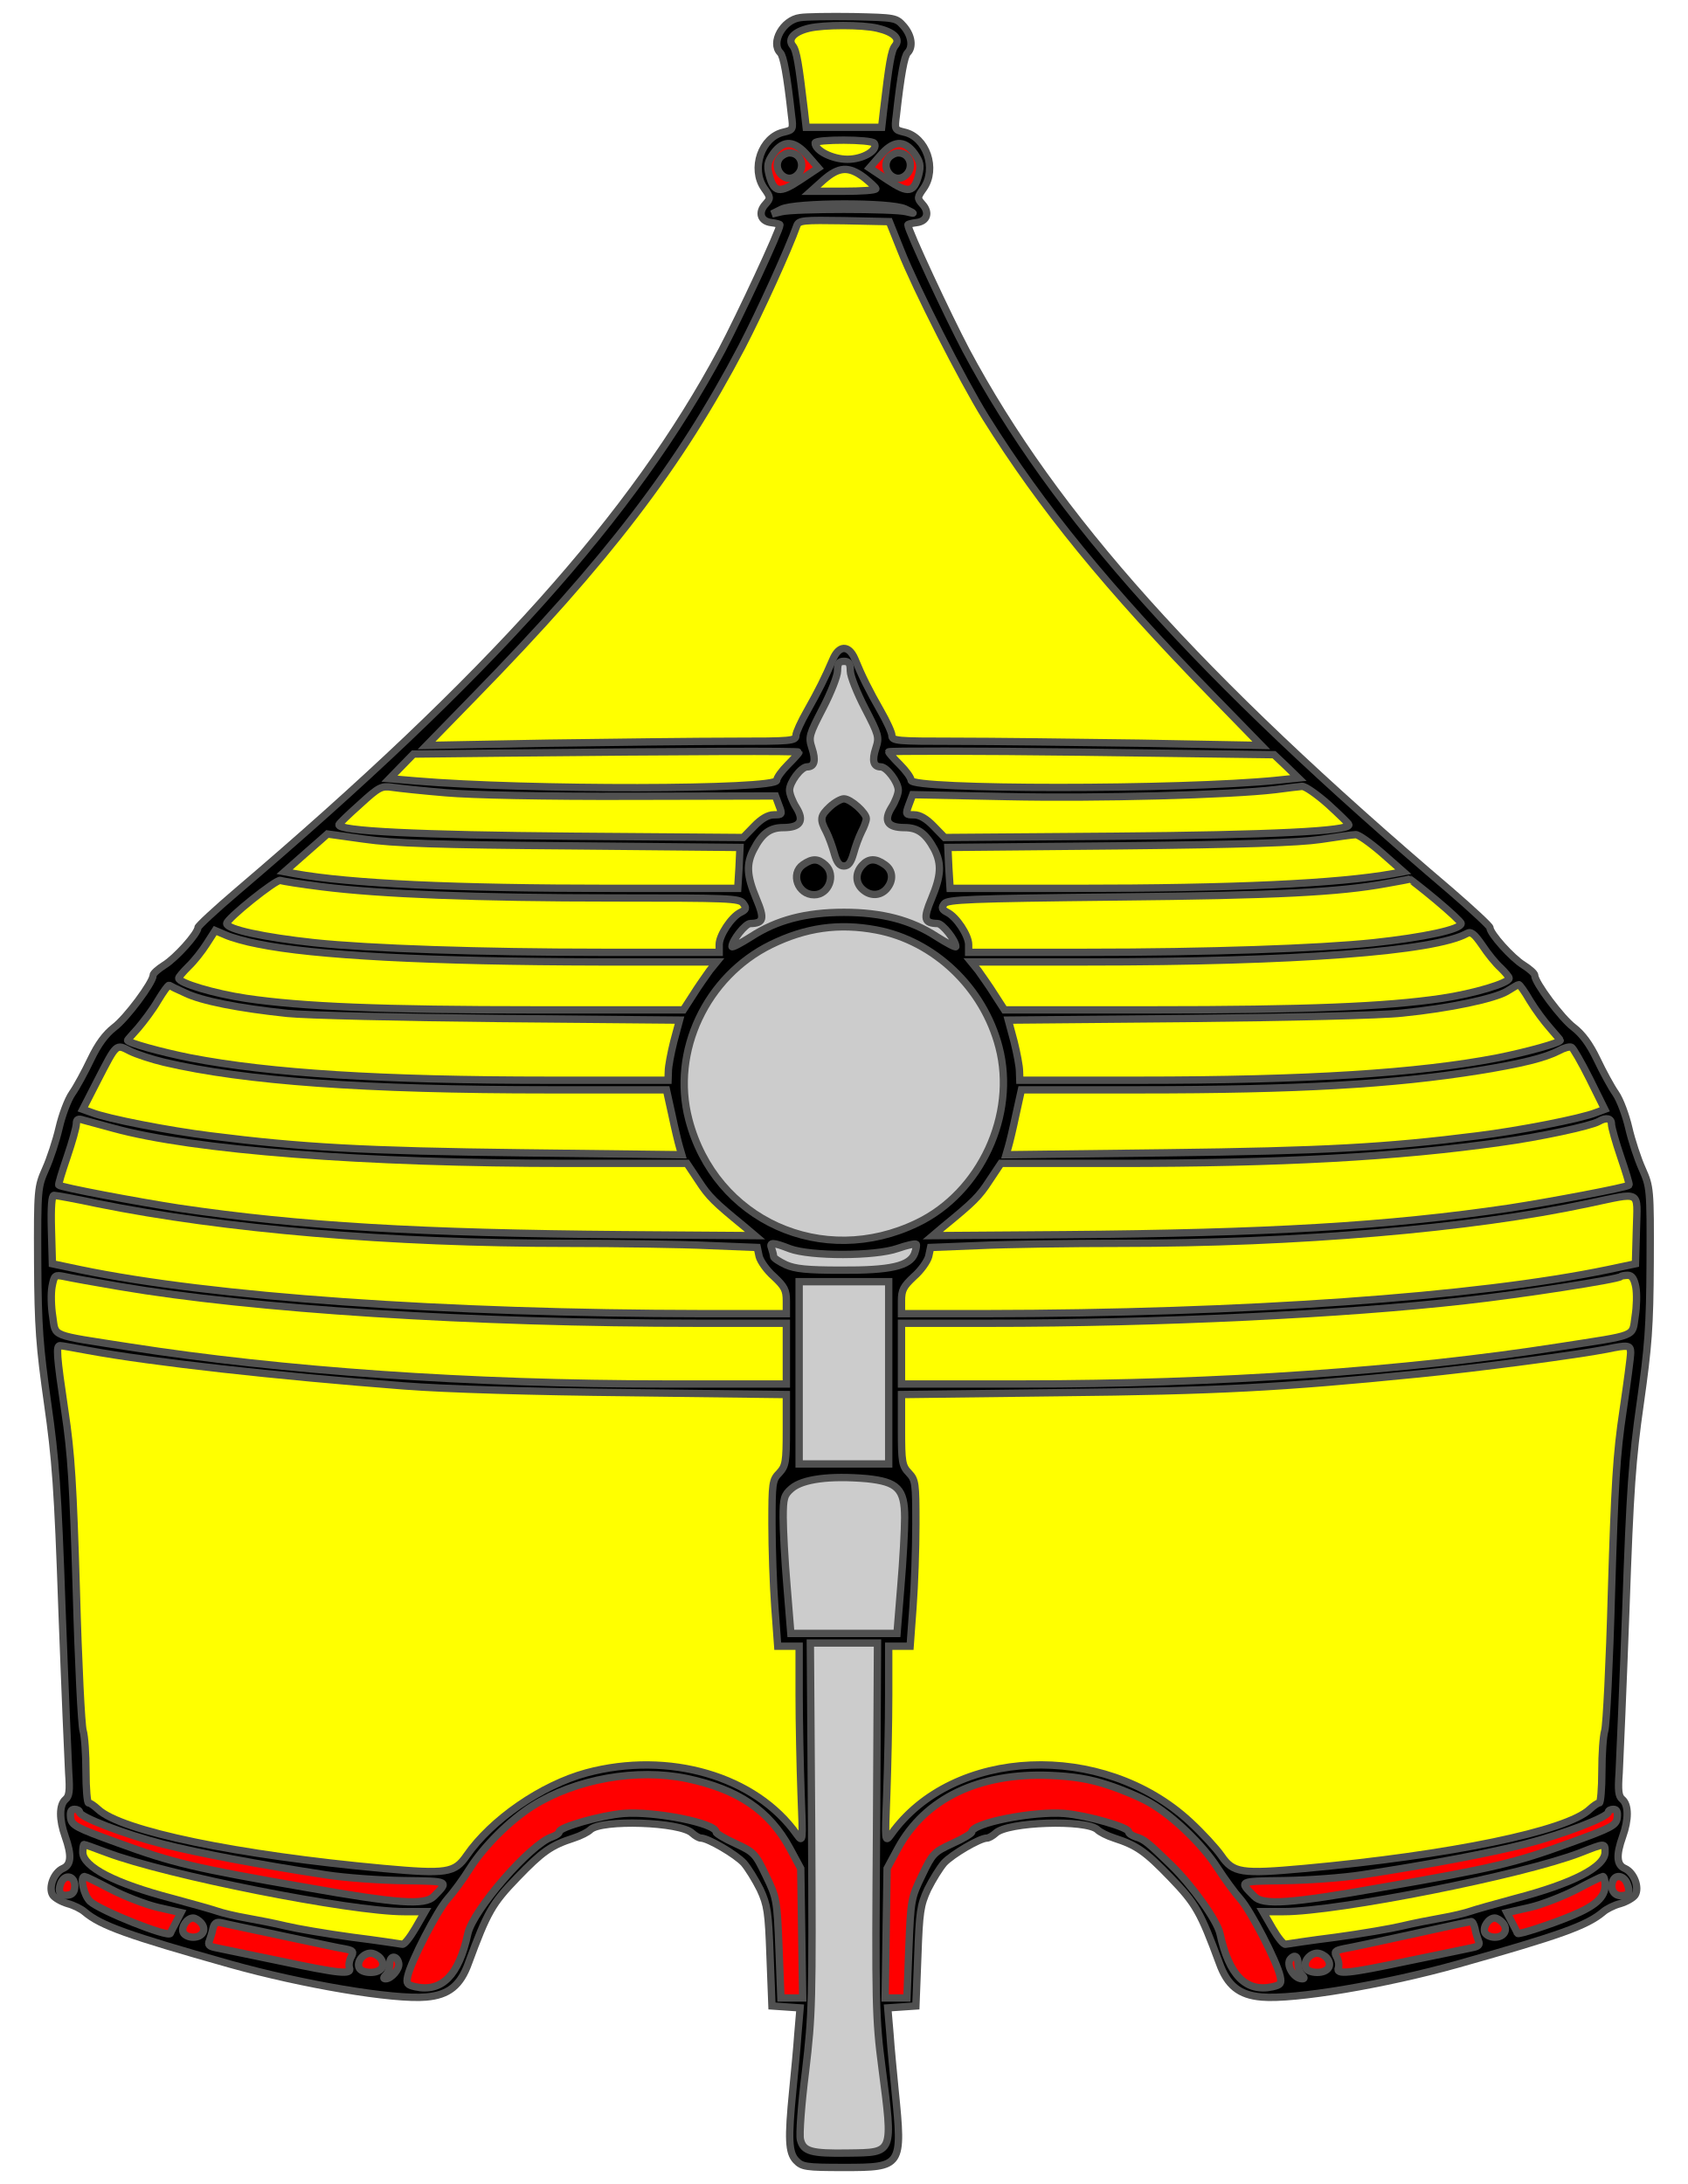
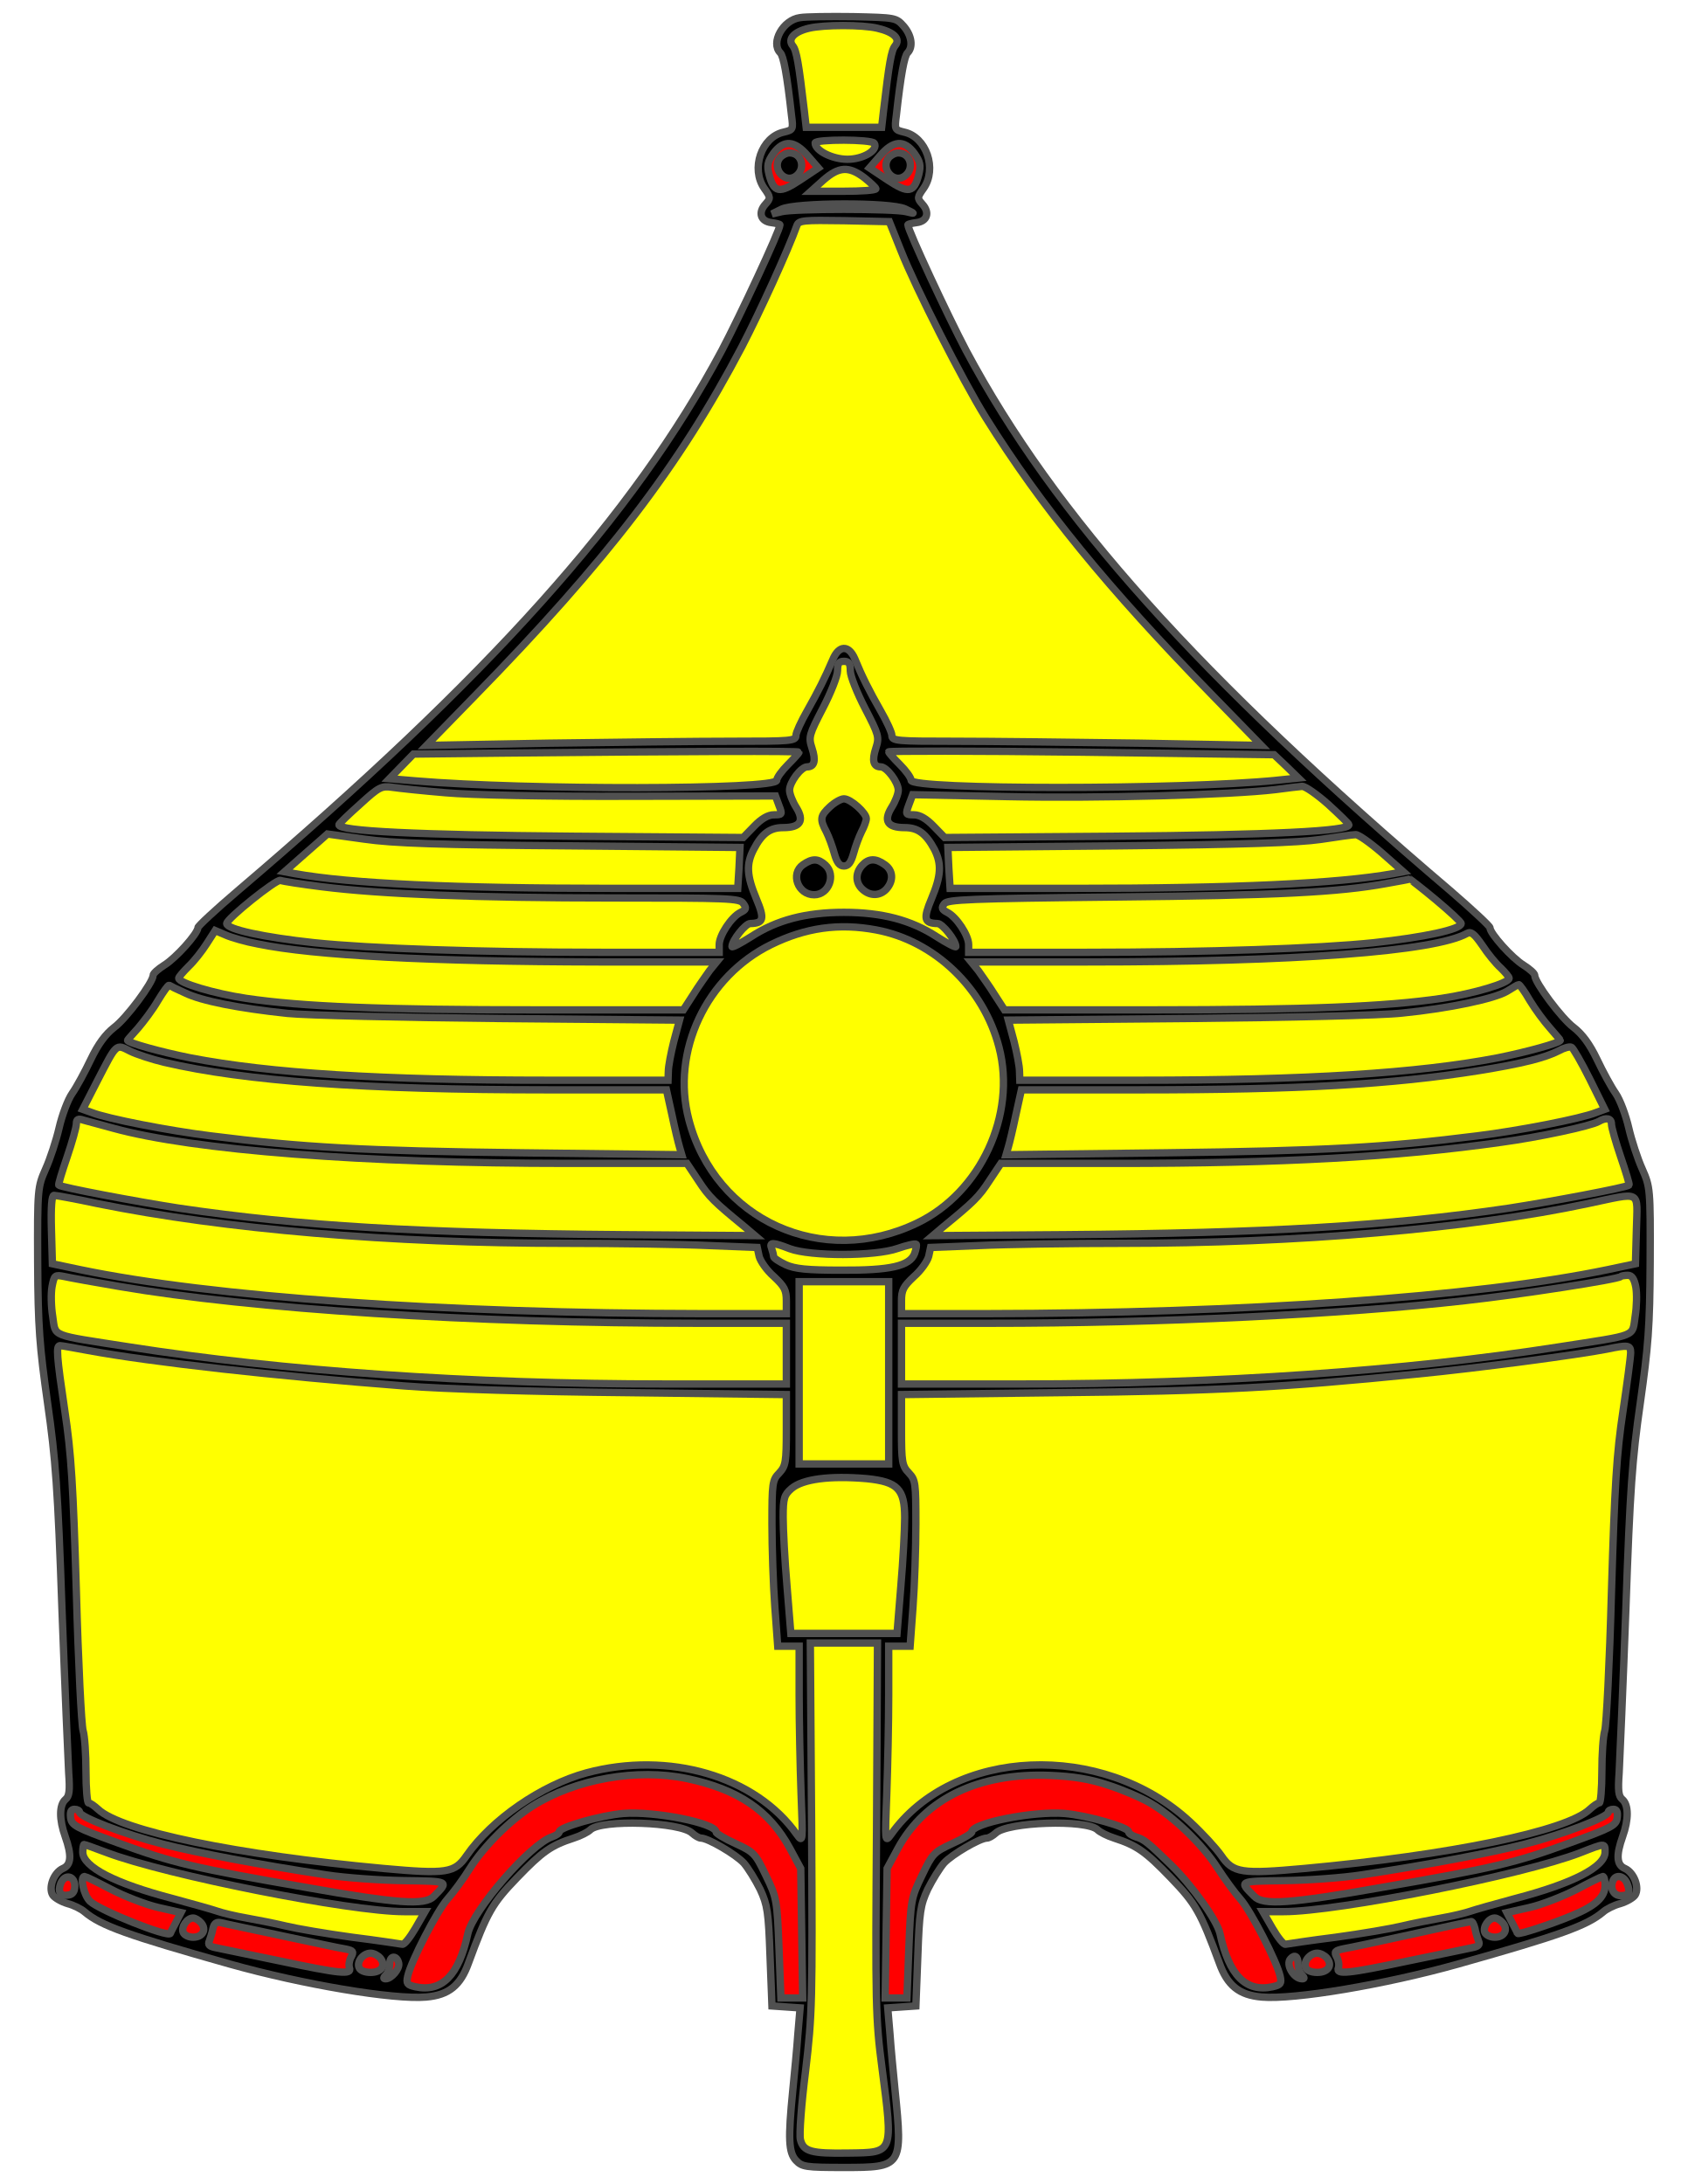
<svg xmlns="http://www.w3.org/2000/svg" version="1.1" viewBox="67.5 60.75 229.5 297" width="229.5" height="297" preserveAspectRatio="xMidYMid meet" zoomAndPan="magnify" contentScriptType="application/ecmascript" contentStyleType="text/css" id="svg4685">
  <defs id="defs4402" />
  <g stroke="#505050" fill="#ffff00" stroke-opacity="1" stroke-dasharray="none" fill-opacity="1" id="g4683">
    <g id="g4673">
      <g id="g4671">
        <g id="g4413">
          <g id="outline-0">
            <path d="M 176.292 63.147 C 173.944 63.451 172.248 66.582 173.596 67.93 C 174.031 68.365 174.51 70.887 175.118 76.41 C 175.379 78.367 175.336 78.41 174.075 78.715 C 171.031 79.367 169.552 83.715 171.422 86.368 C 172.292 87.586 172.292 87.716 171.596 88.499 C 170.552 89.629 170.9 90.847 172.379 91.021 C 173.031 91.108 173.553 91.238 173.553 91.325 C 173.553 92.065 168.117 103.719 165.639 108.415 C 153.637 130.897 134.112 152.683 99.758 181.949 C 96.801 184.471 94.409 186.689 94.409 186.907 C 94.409 187.689 91.409 191.038 89.843 191.994 C 89.017 192.516 88.321 193.125 88.321 193.386 C 88.321 194.343 84.668 199.256 83.016 200.474 C 81.842 201.387 80.842 202.735 79.842 204.823 C 79.059 206.475 77.928 208.562 77.319 209.432 C 76.711 210.302 75.928 212.433 75.537 214.129 C 75.145 215.824 74.319 218.347 73.71 219.695 C 72.623 222.173 72.579 222.347 72.623 232.436 C 72.666 241.263 72.884 243.873 73.971 251.57 C 75.058 259.18 75.363 263.267 75.928 279.618 C 76.319 290.141 76.754 300.143 76.841 301.839 C 77.015 304.274 76.928 305.013 76.406 305.448 C 75.537 306.187 75.537 308.188 76.363 310.492 C 77.276 313.058 77.189 314.363 76.058 314.841 C 74.797 315.406 74.058 317.45 74.667 318.45 C 74.928 318.842 75.841 319.364 76.711 319.624 C 77.537 319.842 78.58 320.364 79.015 320.755 C 81.233 322.625 84.886 323.93 98.758 327.843 C 108.672 330.626 121.022 332.714 125.458 332.322 C 128.502 332.061 130.111 330.757 131.198 327.713 C 133.764 320.755 134.416 319.624 137.808 316.102 C 141.243 312.536 142.417 311.71 145.505 310.71 C 146.461 310.406 147.462 309.884 147.766 309.579 C 149.244 308.144 160.072 308.492 161.638 310.058 C 162.029 310.406 162.551 310.71 162.812 310.71 C 163.769 310.71 167.552 312.928 168.639 314.102 C 169.204 314.754 170.204 316.363 170.857 317.668 C 171.857 319.842 171.987 320.712 172.205 326.8 L 172.466 333.54 L 174.379 333.67 L 176.292 333.801 L 175.988 337.367 C 175.858 339.323 175.51 342.802 175.292 345.063 C 174.64 351.63 174.727 353.456 175.727 354.543 C 176.553 355.413 177.032 355.5 182.25 355.5 C 190.164 355.5 190.251 355.413 189.208 345.063 C 188.99 342.802 188.642 339.323 188.512 337.367 L 188.208 333.801 L 190.121 333.67 L 192.034 333.54 L 192.295 326.8 C 192.513 320.712 192.643 319.842 193.643 317.668 C 194.296 316.363 195.296 314.754 195.861 314.102 C 196.948 312.928 200.731 310.71 201.688 310.71 C 201.949 310.71 202.471 310.406 202.862 310.058 C 204.428 308.492 215.256 308.144 216.734 309.579 C 217.038 309.884 218.039 310.406 218.995 310.71 C 222.083 311.71 223.257 312.536 226.692 316.102 C 230.084 319.624 230.736 320.755 233.302 327.713 C 234.389 330.757 235.998 332.061 239.042 332.322 C 243.478 332.714 255.828 330.626 265.742 327.843 C 279.614 323.93 283.267 322.625 285.485 320.755 C 285.92 320.364 286.963 319.842 287.789 319.624 C 288.659 319.364 289.572 318.842 289.833 318.45 C 290.442 317.45 289.703 315.406 288.442 314.841 C 287.311 314.363 287.224 313.058 288.137 310.492 C 288.964 308.188 288.964 306.187 288.094 305.448 C 287.572 305.013 287.485 304.274 287.659 301.839 C 287.746 300.143 288.181 290.141 288.572 279.618 C 289.137 263.267 289.442 259.18 290.529 251.57 C 291.616 243.873 291.834 241.263 291.877 232.436 C 291.921 222.347 291.877 222.173 290.79 219.695 C 290.181 218.347 289.355 215.824 288.964 214.129 C 288.572 212.433 287.789 210.302 287.181 209.432 C 286.572 208.562 285.441 206.475 284.658 204.823 C 283.658 202.735 282.658 201.387 281.484 200.474 C 279.832 199.256 276.179 194.343 276.179 193.386 C 276.179 193.125 275.483 192.516 274.657 191.994 C 273.091 191.038 270.091 187.689 270.091 186.907 C 270.091 186.689 267.699 184.471 264.786 181.949 C 230.388 152.683 210.863 130.897 198.861 108.415 C 196.383 103.719 190.947 92.065 190.947 91.325 C 190.947 91.238 191.469 91.108 192.121 91.021 C 193.6 90.847 193.948 89.629 192.904 88.499 C 192.208 87.716 192.208 87.586 193.078 86.368 C 194.948 83.715 193.469 79.367 190.425 78.715 C 189.164 78.41 189.121 78.367 189.382 76.41 C 189.99 70.887 190.469 68.365 190.904 67.93 C 191.686 67.147 191.469 65.582 190.382 64.321 C 189.338 63.147 189.251 63.147 183.511 63.016 C 180.293 62.973 177.032 63.016 176.292 63.147 Z" fill="black" id="path4410" />
          </g>
        </g>
        <g id="g4417">
          <path d="M 186.773 64.582 C 189.034 65.104 189.99 66.017 189.208 66.973 C 188.686 67.582 188.381 69.452 187.642 75.758 L 187.381 78.062 L 182.25 78.062 L 177.119 78.062 L 176.858 75.758 C 176.119 69.452 175.814 67.582 175.292 66.973 C 174.553 66.06 175.466 65.06 177.51 64.582 C 179.554 64.103 184.729 64.103 186.773 64.582 Z" id="path4415" />
        </g>
        <g id="g4421">
          <path d="M 186.381 80.237 C 186.946 81.15 184.903 82.411 182.728 82.411 C 180.685 82.411 178.336 81.237 178.336 80.193 C 178.336 79.671 186.033 79.671 186.381 80.237 Z" id="path4419" />
        </g>
        <g id="g4426">
          <g id="garnished-0">
            <path d="M 177.336 81.933 L 178.771 83.585 L 176.292 85.237 C 173.466 87.107 172.727 86.977 172.074 84.498 C 171.77 83.237 171.857 82.759 172.683 81.585 C 174.075 79.715 175.553 79.845 177.336 81.933 Z" fill="#ff0000" id="path4423" />
          </g>
        </g>
        <g id="g4431">
          <g id="garnished-1">
            <path d="M 191.817 81.585 C 192.643 82.759 192.73 83.237 192.426 84.498 C 191.773 86.977 191.034 87.107 188.208 85.237 L 185.729 83.585 L 187.164 81.933 C 188.947 79.845 190.425 79.715 191.817 81.585 Z" fill="#ff0000" id="path4428" />
          </g>
        </g>
        <g id="g4435">
          <path d="M 184.99 84.89 C 185.859 85.585 186.555 86.238 186.599 86.412 C 186.599 86.629 184.598 86.759 182.163 86.759 L 177.771 86.759 L 179.467 85.237 C 181.554 83.411 182.902 83.324 184.99 84.89 Z" id="path4433" />
        </g>
        <g id="g4440">
          <g id="garnished-2">
            <path d="M 190.556 89.151 C 191.991 89.847 191.991 89.847 190.73 89.542 C 189.034 89.108 175.466 89.108 173.77 89.542 L 172.466 89.847 L 173.77 89.195 C 175.684 88.281 188.555 88.238 190.556 89.151 Z" fill="#ff0000" id="path4437" />
          </g>
        </g>
        <g id="g4444">
          <path d="M 189.99 94.804 C 192.034 99.979 198.383 112.459 201.514 117.504 C 209.124 129.68 218.082 140.681 232.476 155.423 L 238.999 162.12 L 222.518 161.815 C 213.429 161.685 202.123 161.555 197.383 161.555 C 189.469 161.555 188.773 161.511 188.773 160.772 C 188.773 160.38 188.077 158.858 187.251 157.423 C 185.685 154.684 184.685 152.683 183.728 150.335 C 182.902 148.422 181.554 148.465 180.728 150.466 C 179.684 152.901 178.815 154.64 177.249 157.423 C 176.423 158.858 175.727 160.38 175.727 160.772 C 175.727 161.511 175.031 161.555 167.117 161.555 C 162.377 161.555 151.071 161.685 141.982 161.815 L 125.501 162.12 L 132.024 155.423 C 150.071 136.942 159.898 124.07 168.378 107.893 C 170.813 103.197 174.684 94.717 175.858 91.412 C 176.119 90.717 176.727 90.673 182.293 90.76 L 188.425 90.891 L 189.99 94.804 Z" id="path4442" />
        </g>
        <g id="g4448">
-           <path d="M 183.12 151.988 C 183.12 152.683 184.033 154.988 185.12 157.076 C 186.99 160.685 187.077 160.989 186.599 162.468 C 186.033 164.164 186.251 165.033 187.251 165.033 C 188.077 165.033 189.643 167.121 189.643 168.208 C 189.643 168.686 189.251 169.73 188.729 170.556 C 187.599 172.382 188.164 173.296 190.512 173.296 C 192.295 173.296 193.382 174.078 194.556 176.253 C 195.557 178.253 195.47 179.818 194.165 182.949 C 192.991 185.732 193.165 186.298 194.991 186.341 C 195.644 186.341 197.47 188.646 197.47 189.472 C 197.47 189.646 196.296 189.037 194.861 188.124 C 191.382 185.863 187.425 184.819 182.25 184.819 C 177.075 184.819 173.118 185.863 169.639 188.124 C 168.204 189.037 167.03 189.646 167.03 189.472 C 167.03 188.646 168.856 186.341 169.509 186.341 C 171.335 186.298 171.509 185.732 170.335 182.949 C 169.03 179.818 168.943 178.253 169.987 176.253 C 171.118 174.078 172.205 173.296 173.988 173.296 C 176.336 173.296 176.901 172.382 175.771 170.556 C 175.249 169.73 174.857 168.686 174.857 168.208 C 174.857 167.121 176.423 165.033 177.249 165.033 C 178.249 165.033 178.467 164.164 177.901 162.468 C 177.423 160.989 177.51 160.685 179.38 157.076 C 180.467 154.988 181.38 152.683 181.38 151.988 C 181.38 150.988 181.554 150.683 182.25 150.683 C 182.946 150.683 183.12 150.988 183.12 151.988 Z" fill="#ccc" id="path4446" />
+           <path d="M 183.12 151.988 C 183.12 152.683 184.033 154.988 185.12 157.076 C 186.99 160.685 187.077 160.989 186.599 162.468 C 186.033 164.164 186.251 165.033 187.251 165.033 C 188.077 165.033 189.643 167.121 189.643 168.208 C 189.643 168.686 189.251 169.73 188.729 170.556 C 187.599 172.382 188.164 173.296 190.512 173.296 C 192.295 173.296 193.382 174.078 194.556 176.253 C 195.557 178.253 195.47 179.818 194.165 182.949 C 192.991 185.732 193.165 186.298 194.991 186.341 C 195.644 186.341 197.47 188.646 197.47 189.472 C 197.47 189.646 196.296 189.037 194.861 188.124 C 191.382 185.863 187.425 184.819 182.25 184.819 C 177.075 184.819 173.118 185.863 169.639 188.124 C 168.204 189.037 167.03 189.646 167.03 189.472 C 167.03 188.646 168.856 186.341 169.509 186.341 C 171.335 186.298 171.509 185.732 170.335 182.949 C 169.03 179.818 168.943 178.253 169.987 176.253 C 171.118 174.078 172.205 173.296 173.988 173.296 C 176.336 173.296 176.901 172.382 175.771 170.556 C 175.249 169.73 174.857 168.686 174.857 168.208 C 174.857 167.121 176.423 165.033 177.249 165.033 C 178.249 165.033 178.467 164.164 177.901 162.468 C 177.423 160.989 177.51 160.685 179.38 157.076 C 180.467 154.988 181.38 152.683 181.38 151.988 C 181.38 150.988 181.554 150.683 182.25 150.683 C 182.946 150.683 183.12 150.988 183.12 151.988 Z" id="path4446" />
        </g>
        <g id="g4452">
          <path d="M 176.162 163.033 C 176.162 163.12 175.466 163.903 174.64 164.729 C 173.814 165.555 173.118 166.512 173.118 166.86 C 173.118 168.164 139.025 168.208 124.066 166.947 L 120.457 166.642 L 122.066 164.99 L 123.718 163.294 L 135.677 163.163 C 161.377 162.903 176.162 162.859 176.162 163.033 Z" id="path4450" />
        </g>
        <g id="g4456">
          <path d="M 242.391 164.946 L 244.043 166.555 L 241.086 166.86 C 228.171 168.164 191.382 168.164 191.382 166.86 C 191.382 166.512 190.686 165.555 189.86 164.729 C 189.034 163.903 188.338 163.12 188.338 162.99 C 188.338 162.859 200.123 162.859 214.56 163.033 L 240.738 163.381 L 242.391 164.946 Z" id="path4454" />
        </g>
        <g id="g4460">
          <path d="M 128.111 168.556 C 131.502 168.86 141.678 169.078 153.376 169.034 L 172.944 168.991 L 173.422 170.295 C 173.901 171.513 173.857 171.556 172.727 171.556 C 171.944 171.556 171.031 172.078 170.031 173.122 L 168.552 174.644 L 145.505 174.47 C 124.197 174.296 113.456 173.774 113.586 172.904 C 113.586 172.774 114.891 171.513 116.456 170.121 C 119.022 167.773 119.37 167.599 120.848 167.816 C 121.718 167.947 125.023 168.295 128.111 168.556 Z" id="path4458" />
        </g>
        <g id="g4464">
          <path d="M 248.087 170.121 C 249.609 171.513 250.914 172.774 250.914 172.904 C 251.044 173.774 240.303 174.296 218.995 174.47 L 195.948 174.644 L 194.469 173.122 C 193.469 172.078 192.556 171.556 191.773 171.556 C 190.643 171.556 190.599 171.513 191.078 170.208 L 191.599 168.817 L 204.471 169.078 C 216.691 169.338 234.824 168.86 240.955 168.121 C 242.521 167.903 244.13 167.729 244.565 167.686 C 245 167.686 246.565 168.773 248.087 170.121 Z" id="path4462" />
        </g>
        <g id="g4468">
          <path d="M 117.022 174.861 C 120.935 175.426 127.023 175.644 145.07 175.774 L 168.117 175.992 L 167.987 178.775 L 167.813 181.558 L 150.81 181.558 C 129.198 181.558 115.108 180.906 107.585 179.558 L 106.194 179.297 L 109.107 176.731 C 110.716 175.339 112.021 174.165 112.021 174.165 C 112.021 174.165 114.282 174.47 117.022 174.861 Z" id="path4466" />
        </g>
        <g id="g4472">
          <path d="M 255.393 176.731 L 258.306 179.297 L 256.915 179.558 C 249.392 180.906 235.302 181.558 213.69 181.558 L 196.687 181.558 L 196.513 178.775 L 196.383 175.992 L 219.648 175.774 C 236.607 175.6 244.043 175.339 247.043 174.905 C 249.305 174.557 251.479 174.252 251.827 174.252 C 252.175 174.209 253.784 175.339 255.393 176.731 Z" id="path4470" />
        </g>
        <g id="g4476">
          <path d="M 111.282 181.34 C 119.196 182.341 132.198 182.862 150.897 182.862 C 166.552 182.862 168.074 182.906 168.552 183.602 C 169.03 184.254 168.987 184.428 168.204 184.819 C 166.943 185.428 165.291 187.95 165.291 189.211 L 165.291 190.255 L 149.331 190.255 C 132.763 190.255 117.717 189.733 110.238 188.95 C 103.367 188.211 98.323 187.124 98.323 186.341 C 98.323 185.689 105.063 180.297 105.628 180.471 C 105.976 180.601 108.499 180.993 111.282 181.34 Z" id="path4474" />
        </g>
        <g id="g4480">
          <path d="M 262.742 183.123 C 264.612 184.689 266.177 186.124 266.177 186.341 C 266.177 187.124 261.133 188.211 254.262 188.95 C 246.783 189.733 231.737 190.255 215.212 190.255 L 199.209 190.255 L 199.209 189.211 C 199.209 187.95 197.557 185.428 196.296 184.819 C 195.557 184.428 195.47 184.21 195.904 183.645 C 196.339 183.08 199.122 182.949 219.213 182.732 C 241.26 182.515 249.522 182.08 255.958 180.906 C 257.654 180.601 259.089 180.34 259.176 180.297 C 259.219 180.297 260.872 181.558 262.742 183.123 Z" id="path4478" />
        </g>
        <g id="g4484">
-           <path d="M 186.642 187.211 C 194.556 188.69 201.253 195.082 203.34 203.17 C 205.732 212.346 200.818 222.913 192.252 227.044 C 179.336 233.306 164.725 226.696 161.16 212.998 C 158.724 203.736 163.551 193.516 172.335 189.211 C 177.032 186.907 181.554 186.254 186.642 187.211 Z" fill="#ccc" id="path4482" />
+           <path d="M 186.642 187.211 C 194.556 188.69 201.253 195.082 203.34 203.17 C 205.732 212.346 200.818 222.913 192.252 227.044 C 179.336 233.306 164.725 226.696 161.16 212.998 C 158.724 203.736 163.551 193.516 172.335 189.211 C 177.032 186.907 181.554 186.254 186.642 187.211 Z" id="path4482" />
        </g>
        <g id="g4488">
          <path d="M 102.585 189.124 C 110.194 190.69 126.023 191.516 148.897 191.56 L 164.943 191.56 L 163.986 192.734 C 163.508 193.429 162.464 194.864 161.768 195.995 L 160.42 198.082 L 140.373 198.082 C 119.413 198.082 108.629 197.648 100.976 196.517 C 96.627 195.865 91.8 194.43 91.8 193.777 C 91.8 193.603 92.409 192.908 93.148 192.168 C 93.887 191.473 94.975 190.081 95.583 189.124 L 96.757 187.298 L 98.192 187.907 C 98.975 188.255 100.932 188.82 102.585 189.124 Z" id="path4486" />
        </g>
        <g id="g4492">
          <path d="M 271.569 192.386 C 272.178 192.995 272.7 193.603 272.7 193.777 C 272.7 194.43 267.916 195.865 263.524 196.517 C 255.871 197.648 245.087 198.082 224.127 198.082 L 204.08 198.082 L 202.732 195.995 C 202.036 194.864 200.992 193.429 200.514 192.734 L 199.557 191.56 L 215.386 191.56 C 243.782 191.56 262.568 190.125 266.96 187.689 C 267.525 187.385 267.96 187.733 269.047 189.298 C 269.786 190.429 270.917 191.82 271.569 192.386 Z" id="path4490" />
        </g>
        <g id="g4496">
          <path d="M 92.67 195.778 C 94.888 196.865 99.975 197.865 106.585 198.561 C 109.107 198.822 122.11 199.126 135.503 199.256 L 159.898 199.474 L 159.116 202.387 C 158.724 203.953 158.376 205.779 158.376 206.432 L 158.333 207.649 L 142.156 207.649 C 119.326 207.649 104.193 206.692 93.366 204.605 C 89.452 203.822 84.842 202.561 84.842 202.214 C 84.842 202.17 85.495 201.431 86.277 200.561 C 87.017 199.691 88.278 198.039 88.974 196.821 C 89.713 195.604 90.365 194.69 90.496 194.734 C 90.626 194.821 91.583 195.299 92.67 195.778 Z" id="path4494" />
        </g>
        <g id="g4500">
          <path d="M 275.526 196.821 C 276.266 198.039 277.483 199.691 278.266 200.561 C 279.005 201.431 279.658 202.17 279.658 202.214 C 279.658 202.561 275.048 203.822 271.134 204.605 C 260.307 206.692 245.174 207.649 222.387 207.649 L 206.167 207.649 L 206.124 206.432 C 206.124 205.779 205.776 203.953 205.384 202.387 L 204.602 199.474 L 228.997 199.256 C 242.608 199.126 255.48 198.822 258.132 198.517 C 264.655 197.865 270.7 196.56 272.396 195.56 C 273.178 195.082 273.874 194.647 274.004 194.647 C 274.135 194.647 274.831 195.604 275.526 196.821 Z" id="path4498" />
        </g>
        <g id="g4504">
          <path d="M 89.843 205.214 C 100.802 207.78 117.109 208.954 142.026 208.954 L 158.116 208.954 L 158.855 212.302 C 159.246 214.172 159.725 216.172 159.898 216.738 L 160.203 217.781 L 138.504 217.52 C 117.065 217.26 108.499 216.781 96.149 215.216 C 90.496 214.52 82.016 212.867 79.972 212.041 L 78.754 211.606 L 80.711 207.78 C 83.407 202.561 83.233 202.692 85.19 203.692 C 86.06 204.127 88.191 204.823 89.843 205.214 Z" id="path4502" />
        </g>
        <g id="g4508">
          <path d="M 283.658 207.475 L 285.702 211.606 L 284.528 212.041 C 282.484 212.867 274.004 214.52 268.351 215.216 C 256.001 216.781 247.435 217.26 225.996 217.52 L 204.297 217.781 L 204.602 216.738 C 204.775 216.172 205.254 214.172 205.645 212.302 L 206.384 208.954 L 222.474 208.954 C 244.086 208.954 256.871 208.214 268.569 206.345 C 274.483 205.388 277.57 204.605 279.44 203.649 C 280.136 203.257 280.919 203.04 281.18 203.17 C 281.397 203.257 282.528 205.214 283.658 207.475 Z" id="path4506" />
        </g>
        <g id="g4512">
          <path d="M 82.886 214.172 C 93.757 217.173 116.935 218.955 144.722 218.955 L 160.899 218.955 L 162.464 221.304 C 163.899 223.521 164.638 224.217 168.726 227.566 L 170.161 228.783 L 152.202 228.653 C 124.632 228.435 108.281 227.479 91.8 225.043 C 86.147 224.174 75.797 222.217 75.493 221.912 C 75.406 221.825 75.928 220.13 76.624 218.086 C 77.319 216.042 77.885 214.042 77.885 213.563 C 77.885 212.954 78.102 212.824 78.885 213.085 C 79.407 213.215 81.233 213.737 82.886 214.172 Z" id="path4510" />
        </g>
        <g id="g4516">
          <path d="M 286.615 213.607 C 286.615 214.042 287.181 216.042 287.876 218.086 C 288.572 220.13 289.094 221.825 289.007 221.912 C 288.703 222.217 278.353 224.174 272.7 225.043 C 256.219 227.479 239.868 228.435 212.298 228.653 L 194.339 228.783 L 195.774 227.566 C 199.862 224.217 200.601 223.521 202.036 221.304 L 203.601 218.955 L 219.604 218.955 C 241.608 218.955 257.567 218.086 271.613 216.085 C 276.788 215.39 283.832 213.868 284.876 213.259 C 285.92 212.65 286.615 212.824 286.615 213.607 Z" id="path4514" />
        </g>
        <g id="g4520">
          <path d="M 80.798 224.435 C 98.019 227.913 120.588 229.827 144.461 229.827 C 151.549 229.827 160.29 229.957 163.899 230.131 L 170.465 230.392 L 170.726 231.61 C 170.9 232.262 171.77 233.523 172.727 234.349 C 174.162 235.697 174.423 236.176 174.423 237.654 L 174.423 239.394 L 163.029 239.394 C 127.937 239.35 96.236 237.132 78.32 233.393 L 74.623 232.61 L 74.493 227.957 C 74.406 224.869 74.536 223.304 74.841 223.304 C 75.102 223.304 77.754 223.782 80.798 224.435 Z" id="path4518" />
        </g>
        <g id="g4524">
          <path d="M 290.007 227.957 L 289.877 232.61 L 286.18 233.393 C 268.264 237.132 236.563 239.35 201.514 239.394 L 190.077 239.394 L 190.077 237.654 C 190.077 236.176 190.338 235.697 191.773 234.349 C 192.73 233.523 193.6 232.262 193.774 231.61 L 194.035 230.392 L 200.601 230.131 C 204.21 229.957 212.951 229.827 220.039 229.827 C 243.782 229.827 267.525 227.826 283.354 224.435 C 290.833 222.869 290.138 222.478 290.007 227.957 Z" id="path4522" />
        </g>
        <g id="g4528">
-           <path d="M 174.901 230.566 C 177.727 231.61 186.468 231.61 189.556 230.523 C 190.817 230.088 191.947 229.827 192.078 229.957 C 192.165 230.044 192.078 230.61 191.86 231.218 C 191.208 232.914 188.599 233.523 181.815 233.48 C 177.249 233.48 175.597 233.306 174.336 232.74 C 173.422 232.305 172.683 231.827 172.683 231.61 C 172.683 231.392 172.553 230.914 172.422 230.523 C 172.074 229.653 172.553 229.653 174.901 230.566 Z" fill="#ccc" id="path4526" />
+           <path d="M 174.901 230.566 C 177.727 231.61 186.468 231.61 189.556 230.523 C 190.817 230.088 191.947 229.827 192.078 229.957 C 192.165 230.044 192.078 230.61 191.86 231.218 C 191.208 232.914 188.599 233.523 181.815 233.48 C 177.249 233.48 175.597 233.306 174.336 232.74 C 173.422 232.305 172.683 231.827 172.683 231.61 C 172.683 231.392 172.553 230.914 172.422 230.523 C 172.074 229.653 172.553 229.653 174.901 230.566 Z" id="path4526" />
        </g>
        <g id="g4532">
          <path d="M 83.755 235.697 C 101.845 238.785 131.633 240.698 162.377 240.698 L 174.423 240.698 L 174.423 244.829 L 174.423 248.96 L 158.029 248.96 C 131.328 248.96 105.933 247.178 85.06 243.916 C 74.188 242.22 75.102 242.612 74.667 239.785 C 74.449 238.437 74.406 236.611 74.58 235.697 C 74.884 234.132 74.971 234.088 76.276 234.349 C 77.058 234.523 80.407 235.132 83.755 235.697 Z" id="path4530" />
        </g>
        <g id="g4536">
          <path d="M 289.92 235.741 C 290.094 236.654 290.051 238.437 289.833 239.785 C 289.398 242.612 290.312 242.22 279.44 243.916 C 258.567 247.178 233.172 248.96 206.515 248.96 L 190.077 248.96 L 190.077 244.829 L 190.077 240.698 L 202.166 240.698 C 225.083 240.698 250.348 239.481 266.786 237.611 C 274.265 236.785 287.485 234.741 287.876 234.349 C 287.963 234.262 288.398 234.175 288.833 234.175 C 289.398 234.175 289.703 234.654 289.92 235.741 Z" id="path4534" />
        </g>
        <g id="g4540">
-           <path d="M 188.338 247.438 L 188.338 259.832 L 182.25 259.832 L 176.162 259.832 L 176.162 247.438 L 176.162 235.045 L 182.25 235.045 L 188.338 235.045 L 188.338 247.438 Z" fill="#ccc" id="path4538" />
+           <path d="M 188.338 247.438 L 188.338 259.832 L 182.25 259.832 L 176.162 259.832 L 176.162 247.438 L 176.162 235.045 L 182.25 235.045 L 188.338 235.045 L 188.338 247.438 Z" id="path4538" />
        </g>
        <g id="g4544">
          <path d="M 79.45 244.394 C 88.147 246.003 104.976 247.873 122.457 249.221 C 128.067 249.656 139.852 250.004 153.028 250.135 L 174.423 250.395 L 174.423 255.179 C 174.423 259.571 174.336 260.093 173.466 261.049 C 172.509 262.006 172.466 262.441 172.466 268.007 C 172.466 271.269 172.64 276.356 172.857 279.27 L 173.249 284.619 L 174.684 284.619 L 176.162 284.619 L 176.162 291.272 C 176.162 294.968 176.292 300.969 176.423 304.665 C 176.684 311.275 176.684 311.362 175.858 310.232 C 170.248 302.274 158.42 298.838 147.244 301.839 C 141.156 303.491 134.329 308.188 130.937 313.102 C 129.328 315.45 128.241 315.624 119.631 314.841 C 99.758 313.015 83.973 309.753 80.842 306.796 C 80.32 306.318 79.755 305.926 79.537 305.926 C 79.363 305.926 79.189 304.013 79.189 301.621 C 79.189 299.273 79.015 296.795 78.798 296.099 C 78.58 295.403 78.146 286.923 77.885 277.226 C 77.45 262.702 77.189 258.397 76.319 252.657 C 75.189 245.003 75.102 243.742 75.667 243.742 C 75.884 243.742 77.58 244.047 79.45 244.394 Z" id="path4542" />
        </g>
        <g id="g4548">
          <path d="M 289.224 244.699 C 289.224 245.264 288.746 248.83 288.181 252.657 C 287.311 258.397 287.05 262.702 286.615 277.226 C 286.354 286.923 285.92 295.403 285.702 296.099 C 285.485 296.795 285.311 299.273 285.311 301.621 C 285.311 304.013 285.137 305.926 284.963 305.926 C 284.745 305.926 284.18 306.318 283.658 306.796 C 280.527 309.753 264.742 313.015 244.869 314.841 C 236.259 315.624 235.172 315.45 233.563 313.102 C 232.867 312.101 230.954 310.014 229.301 308.492 C 217.43 297.49 197.035 298.36 188.642 310.232 C 187.816 311.362 187.816 311.275 188.077 304.665 C 188.208 300.969 188.338 294.968 188.338 291.272 L 188.338 284.619 L 189.816 284.619 L 191.251 284.619 L 191.643 279.27 C 191.86 276.356 192.034 271.269 192.034 268.007 C 192.034 262.441 191.991 262.006 191.078 261.049 C 190.164 260.093 190.077 259.571 190.077 255.179 L 190.077 250.395 L 211.516 250.135 C 232.998 249.917 241.825 249.439 260.089 247.612 C 268.569 246.786 282.223 244.96 285.963 244.221 C 288.877 243.612 289.224 243.655 289.224 244.699 Z" id="path4546" />
        </g>
        <g id="g4552">
-           <path d="M 185.381 261.832 C 189.556 262.267 190.512 263.224 190.512 267.137 C 190.512 268.746 190.295 272.921 189.99 276.443 L 189.469 282.879 L 182.25 282.879 L 175.031 282.879 L 174.51 276.443 C 174.205 272.921 173.988 268.746 173.988 267.094 C 173.988 264.485 174.118 264.05 175.118 263.18 C 176.64 261.876 180.337 261.397 185.381 261.832 Z" fill="#ccc" id="path4550" />
+           <path d="M 185.381 261.832 C 189.556 262.267 190.512 263.224 190.512 267.137 C 190.512 268.746 190.295 272.921 189.99 276.443 L 189.469 282.879 L 182.25 282.879 L 175.031 282.879 L 174.51 276.443 C 174.205 272.921 173.988 268.746 173.988 267.094 C 173.988 264.485 174.118 264.05 175.118 263.18 C 176.64 261.876 180.337 261.397 185.381 261.832 Z" id="path4550" />
        </g>
        <g id="g4556">
-           <path d="M 186.686 309.492 C 186.512 333.192 186.555 335.323 187.425 341.933 C 188.947 353.717 189.034 353.456 182.859 353.543 C 177.814 353.63 176.727 353.326 176.336 351.717 C 176.162 351.064 176.466 346.89 177.032 342.411 C 177.945 334.67 177.988 333.192 177.858 309.231 L 177.684 284.184 L 182.25 284.184 L 186.816 284.184 L 186.686 309.492 Z" fill="#ccc" id="path4554" />
+           <path d="M 186.686 309.492 C 186.512 333.192 186.555 335.323 187.425 341.933 C 188.947 353.717 189.034 353.456 182.859 353.543 C 177.814 353.63 176.727 353.326 176.336 351.717 C 176.162 351.064 176.466 346.89 177.032 342.411 C 177.945 334.67 177.988 333.192 177.858 309.231 L 177.684 284.184 L 182.25 284.184 L 186.816 284.184 L 186.686 309.492 Z" id="path4554" />
        </g>
        <g id="g4561">
          <g id="garnished-3">
            <path d="M 160.942 302.622 C 167.9 304.1 172.118 306.97 174.901 312.101 L 176.379 314.841 L 176.51 323.625 L 176.64 332.453 L 175.162 332.453 L 173.683 332.453 L 173.422 325.712 C 173.162 319.103 173.118 318.842 171.64 315.798 C 170.204 312.797 170.031 312.623 167.508 311.449 C 166.03 310.797 164.856 310.058 164.856 309.884 C 164.856 308.666 156.463 307.014 152.245 307.361 C 149.201 307.622 143.548 309.231 143.548 309.84 C 143.548 310.058 143.113 310.362 142.591 310.536 C 139.678 311.449 131.807 320.494 131.111 323.712 C 129.893 329.365 127.589 331.713 123.979 330.931 C 122.849 330.67 122.718 330.496 122.936 329.496 C 123.371 327.495 126.936 320.581 128.371 318.972 C 129.111 318.146 130.502 316.276 131.415 314.798 C 133.329 311.797 136.808 308.318 139.895 306.361 C 145.766 302.665 154.115 301.187 160.942 302.622 Z" fill="#ff0000" id="path4558" />
          </g>
        </g>
        <g id="g4566">
          <g id="garnished-4">
            <path d="M 218.126 303.491 C 220.039 304.1 222.605 305.187 223.866 305.926 C 227.04 307.753 231.041 311.623 233.041 314.754 C 233.998 316.233 235.389 318.146 236.129 318.972 C 237.564 320.581 241.129 327.495 241.564 329.496 C 241.782 330.496 241.651 330.67 240.521 330.931 C 236.911 331.713 234.607 329.365 233.389 323.712 C 232.998 321.929 229.693 317.276 226.779 314.406 C 223.518 311.232 223.083 310.884 221.909 310.536 C 221.387 310.362 220.952 310.058 220.952 309.84 C 220.952 309.231 215.299 307.622 212.255 307.361 C 208.037 307.014 199.644 308.666 199.644 309.884 C 199.644 310.058 198.47 310.797 196.992 311.449 C 194.469 312.623 194.296 312.797 192.86 315.798 C 191.382 318.842 191.338 319.103 191.078 325.712 L 190.817 332.453 L 189.338 332.453 L 187.86 332.453 L 187.99 323.625 L 188.121 314.841 L 189.599 312.101 C 193.295 305.318 200.601 301.795 210.298 302.187 C 213.429 302.317 215.647 302.665 218.126 303.491 Z" fill="#ff0000" id="path4563" />
          </g>
        </g>
        <g id="g4571">
          <g id="garnished-5">
            <path d="M 78.32 307.188 C 78.32 307.84 84.408 310.188 89.669 311.536 C 94.496 312.754 102.454 314.276 111.847 315.711 C 114.369 316.102 119.109 316.45 122.37 316.493 C 128.676 316.58 128.545 316.537 126.502 318.624 C 125.284 319.885 121.588 319.624 109.064 317.407 C 94.018 314.798 91.017 314.102 83.538 311.362 C 77.754 309.275 77.232 308.97 77.102 307.927 C 77.015 307.144 77.145 306.796 77.624 306.796 C 78.015 306.796 78.32 306.97 78.32 307.188 Z" fill="#ff0000" id="path4568" />
          </g>
        </g>
        <g id="g4576">
          <g id="garnished-6">
            <path d="M 287.398 307.927 C 287.268 308.97 286.746 309.275 280.962 311.362 C 273.483 314.102 270.482 314.798 255.436 317.407 C 242.912 319.624 239.216 319.885 238.042 318.624 C 235.955 316.537 235.824 316.58 242.13 316.493 C 245.391 316.45 250.131 316.102 252.653 315.711 C 262.046 314.276 270.004 312.754 274.831 311.536 C 280.092 310.188 286.18 307.84 286.18 307.188 C 286.18 306.97 286.485 306.796 286.876 306.796 C 287.355 306.796 287.485 307.144 287.398 307.927 Z" fill="#ff0000" id="path4573" />
          </g>
        </g>
        <g id="g4580">
          <path d="M 81.972 312.667 C 90.148 315.754 115.108 320.712 122.457 320.712 L 125.284 320.712 L 123.979 322.973 C 123.24 324.234 122.457 325.234 122.196 325.147 C 121.936 325.104 118.848 324.625 115.369 324.19 C 111.847 323.712 107.803 323.016 106.368 322.668 C 104.933 322.321 102.498 321.842 101.019 321.581 C 99.497 321.32 97.714 320.885 97.105 320.668 C 96.497 320.451 93.713 319.668 90.974 318.929 C 83.146 316.885 78.754 314.624 78.754 312.623 C 78.754 312.058 78.841 311.58 78.928 311.58 C 79.015 311.58 80.363 312.058 81.972 312.667 Z" id="path4578" />
        </g>
        <g id="g4584">
          <path d="M 285.746 312.623 C 285.746 314.624 281.354 316.885 273.526 318.929 C 270.787 319.668 268.003 320.451 267.395 320.668 C 266.786 320.885 265.003 321.32 263.481 321.581 C 262.002 321.842 259.567 322.321 258.132 322.668 C 256.697 323.016 252.653 323.712 249.131 324.19 C 245.652 324.625 242.564 325.104 242.304 325.147 C 242.043 325.234 241.26 324.234 240.521 322.973 L 239.216 320.712 L 242.043 320.712 C 249.392 320.712 274.613 315.711 282.354 312.71 C 285.789 311.362 285.746 311.362 285.746 312.623 Z" id="path4582" />
        </g>
        <g id="g4589">
          <g id="garnished-7">
            <path d="M 77.667 317.233 C 77.667 317.928 77.406 318.363 76.841 318.45 C 75.71 318.668 75.319 318.059 75.754 316.885 C 76.276 315.537 77.667 315.798 77.667 317.233 Z" fill="#ff0000" id="path4586" />
          </g>
        </g>
        <g id="g4594">
          <g id="garnished-8">
            <path d="M 82.581 317.668 C 84.408 318.624 87.321 319.755 89.017 320.146 L 92.104 320.842 L 91.409 322.19 C 91.017 322.929 90.669 323.582 90.669 323.669 C 90.365 324.277 81.059 320.538 79.755 319.32 C 78.885 318.494 78.32 315.928 79.015 315.928 C 79.146 315.928 80.755 316.711 82.581 317.668 Z" fill="#ff0000" id="path4591" />
          </g>
        </g>
        <g id="g4599">
          <g id="garnished-9">
            <path d="M 285.746 317.146 C 285.746 318.755 284.441 319.929 281.18 321.277 C 278.353 322.451 273.961 323.886 273.831 323.669 C 273.831 323.582 273.483 322.929 273.091 322.19 L 272.396 320.842 L 275.483 320.146 C 277.179 319.755 280.049 318.624 281.832 317.711 C 283.615 316.754 285.224 315.972 285.441 315.928 C 285.615 315.928 285.746 316.493 285.746 317.146 Z" fill="#ff0000" id="path4596" />
          </g>
        </g>
        <g id="g4604">
          <g id="garnished-10">
            <path d="M 288.746 316.885 C 289.224 318.102 289.007 318.537 287.876 318.537 C 286.92 318.537 286.398 317.581 286.789 316.58 C 287.137 315.58 288.311 315.798 288.746 316.885 Z" fill="#ff0000" id="path4601" />
          </g>
        </g>
        <g id="g4609">
          <g id="garnished-11">
            <path d="M 94.844 322.234 C 95.627 323.147 95.062 324.19 93.757 324.19 C 93.148 324.19 92.539 323.886 92.409 323.538 C 92.104 322.799 92.931 321.581 93.757 321.581 C 94.061 321.581 94.54 321.886 94.844 322.234 Z" fill="#ff0000" id="path4606" />
          </g>
        </g>
        <g id="g4614">
          <g id="garnished-12">
            <path d="M 271.83 322.234 C 272.613 323.147 272.048 324.19 270.743 324.19 C 270.134 324.19 269.525 323.886 269.395 323.538 C 269.091 322.799 269.917 321.581 270.743 321.581 C 271.047 321.581 271.526 321.886 271.83 322.234 Z" fill="#ff0000" id="path4611" />
          </g>
        </g>
        <g id="g4619">
          <g id="garnished-13">
            <path d="M 105.933 324.016 C 110.021 324.886 113.847 325.712 114.5 325.799 C 115.543 326.017 115.63 326.147 115.239 326.887 C 114.978 327.365 114.891 328.017 115.021 328.365 C 115.369 329.322 113.717 329.148 105.498 327.408 C 101.454 326.582 97.54 325.756 96.888 325.625 C 95.975 325.452 95.714 325.234 95.975 324.669 C 96.105 324.277 96.366 323.538 96.453 323.016 C 96.627 322.277 96.931 322.06 97.627 322.234 C 98.106 322.364 101.889 323.147 105.933 324.016 Z" fill="#ff0000" id="path4616" />
          </g>
        </g>
        <g id="g4624">
          <g id="garnished-14">
            <path d="M 268.047 322.973 C 268.134 323.538 268.395 324.277 268.525 324.669 C 268.786 325.234 268.525 325.452 267.612 325.625 C 266.96 325.756 263.09 326.582 259.002 327.408 C 250.783 329.148 249.131 329.322 249.479 328.365 C 249.609 328.017 249.522 327.365 249.261 326.887 C 248.87 326.147 249 326.017 250.218 325.756 C 251.001 325.625 255.132 324.756 259.437 323.799 C 263.742 322.842 267.395 322.06 267.525 322.06 C 267.699 322.016 267.916 322.451 268.047 322.973 Z" fill="#ff0000" id="path4621" />
          </g>
        </g>
        <g id="g4629">
          <g id="garnished-15">
            <path d="M 119.196 327.017 C 120.022 328.017 119.37 328.974 117.891 328.974 C 117.109 328.974 116.456 328.713 116.326 328.322 C 115.978 327.495 116.891 326.365 117.891 326.365 C 118.326 326.365 118.892 326.669 119.196 327.017 Z" fill="#ff0000" id="path4626" />
          </g>
        </g>
        <g id="g4634">
          <g id="garnished-16">
            <path d="M 247.913 327.017 C 248.739 328.017 248.087 328.974 246.609 328.974 C 245.826 328.974 245.174 328.713 245.043 328.322 C 244.695 327.495 245.608 326.365 246.609 326.365 C 247.043 326.365 247.609 326.669 247.913 327.017 Z" fill="#ff0000" id="path4631" />
          </g>
        </g>
        <g id="g4639">
          <g id="garnished-17">
            <path d="M 121.718 327.756 C 121.849 328.495 120.718 329.844 119.935 329.844 C 119.587 329.844 119.631 329.67 119.979 329.322 C 120.283 329.017 120.501 328.322 120.501 327.756 C 120.501 326.626 121.501 326.626 121.718 327.756 Z" fill="#ff0000" id="path4636" />
          </g>
        </g>
        <g id="g4644">
          <g id="garnished-18">
            <path d="M 243.999 327.8 C 243.999 328.365 244.217 329.017 244.521 329.322 C 244.869 329.67 244.913 329.844 244.565 329.844 C 243.391 329.844 242.26 327.843 242.999 327.104 C 243.565 326.495 243.999 326.8 243.999 327.8 Z" fill="#ff0000" id="path4641" />
          </g>
        </g>
        <g id="g4649">
          <g id="outline-1">
            <path d="M 173.553 82.193 C 172.422 83.585 174.118 85.716 175.64 84.759 C 177.119 83.802 176.597 81.541 174.857 81.541 C 174.423 81.541 173.857 81.846 173.553 82.193 Z" fill="black" id="path4646" />
          </g>
        </g>
        <g id="g4654">
          <g id="outline-2">
            <path d="M 188.338 82.193 C 187.207 83.585 188.903 85.716 190.425 84.759 C 191.904 83.802 191.382 81.541 189.643 81.541 C 189.208 81.541 188.642 81.846 188.338 82.193 Z" fill="black" id="path4651" />
          </g>
        </g>
        <g id="g4659">
          <g id="outline-3">
            <path d="M 180.337 170.469 C 179.032 171.687 178.945 172.165 179.858 173.861 C 180.206 174.557 180.685 175.861 180.945 176.818 C 181.293 178.036 181.641 178.514 182.25 178.514 C 182.859 178.514 183.207 178.036 183.555 176.818 C 183.815 175.861 184.294 174.557 184.642 173.861 C 184.99 173.209 185.294 172.382 185.294 172.078 C 185.294 171.295 183.163 169.382 182.25 169.382 C 181.859 169.382 180.989 169.86 180.337 170.469 Z" fill="black" id="path4656" />
          </g>
        </g>
        <g id="g4664">
          <g id="outline-4">
            <path d="M 176.684 178.34 C 174.944 179.558 175.988 182.428 178.206 182.428 C 180.206 182.428 181.206 179.731 179.728 178.383 C 178.728 177.47 177.945 177.47 176.684 178.34 Z" fill="black" id="path4661" />
          </g>
        </g>
        <g id="g4669">
          <g id="outline-5">
            <path d="M 184.729 178.427 C 183.772 179.471 183.815 180.819 184.772 181.688 C 185.816 182.645 187.164 182.602 188.034 181.645 C 189.034 180.514 188.947 179.123 187.816 178.34 C 186.555 177.427 185.598 177.47 184.729 178.427 Z" fill="black" id="path4666" />
          </g>
        </g>
      </g>
    </g>
  </g>
</svg>
